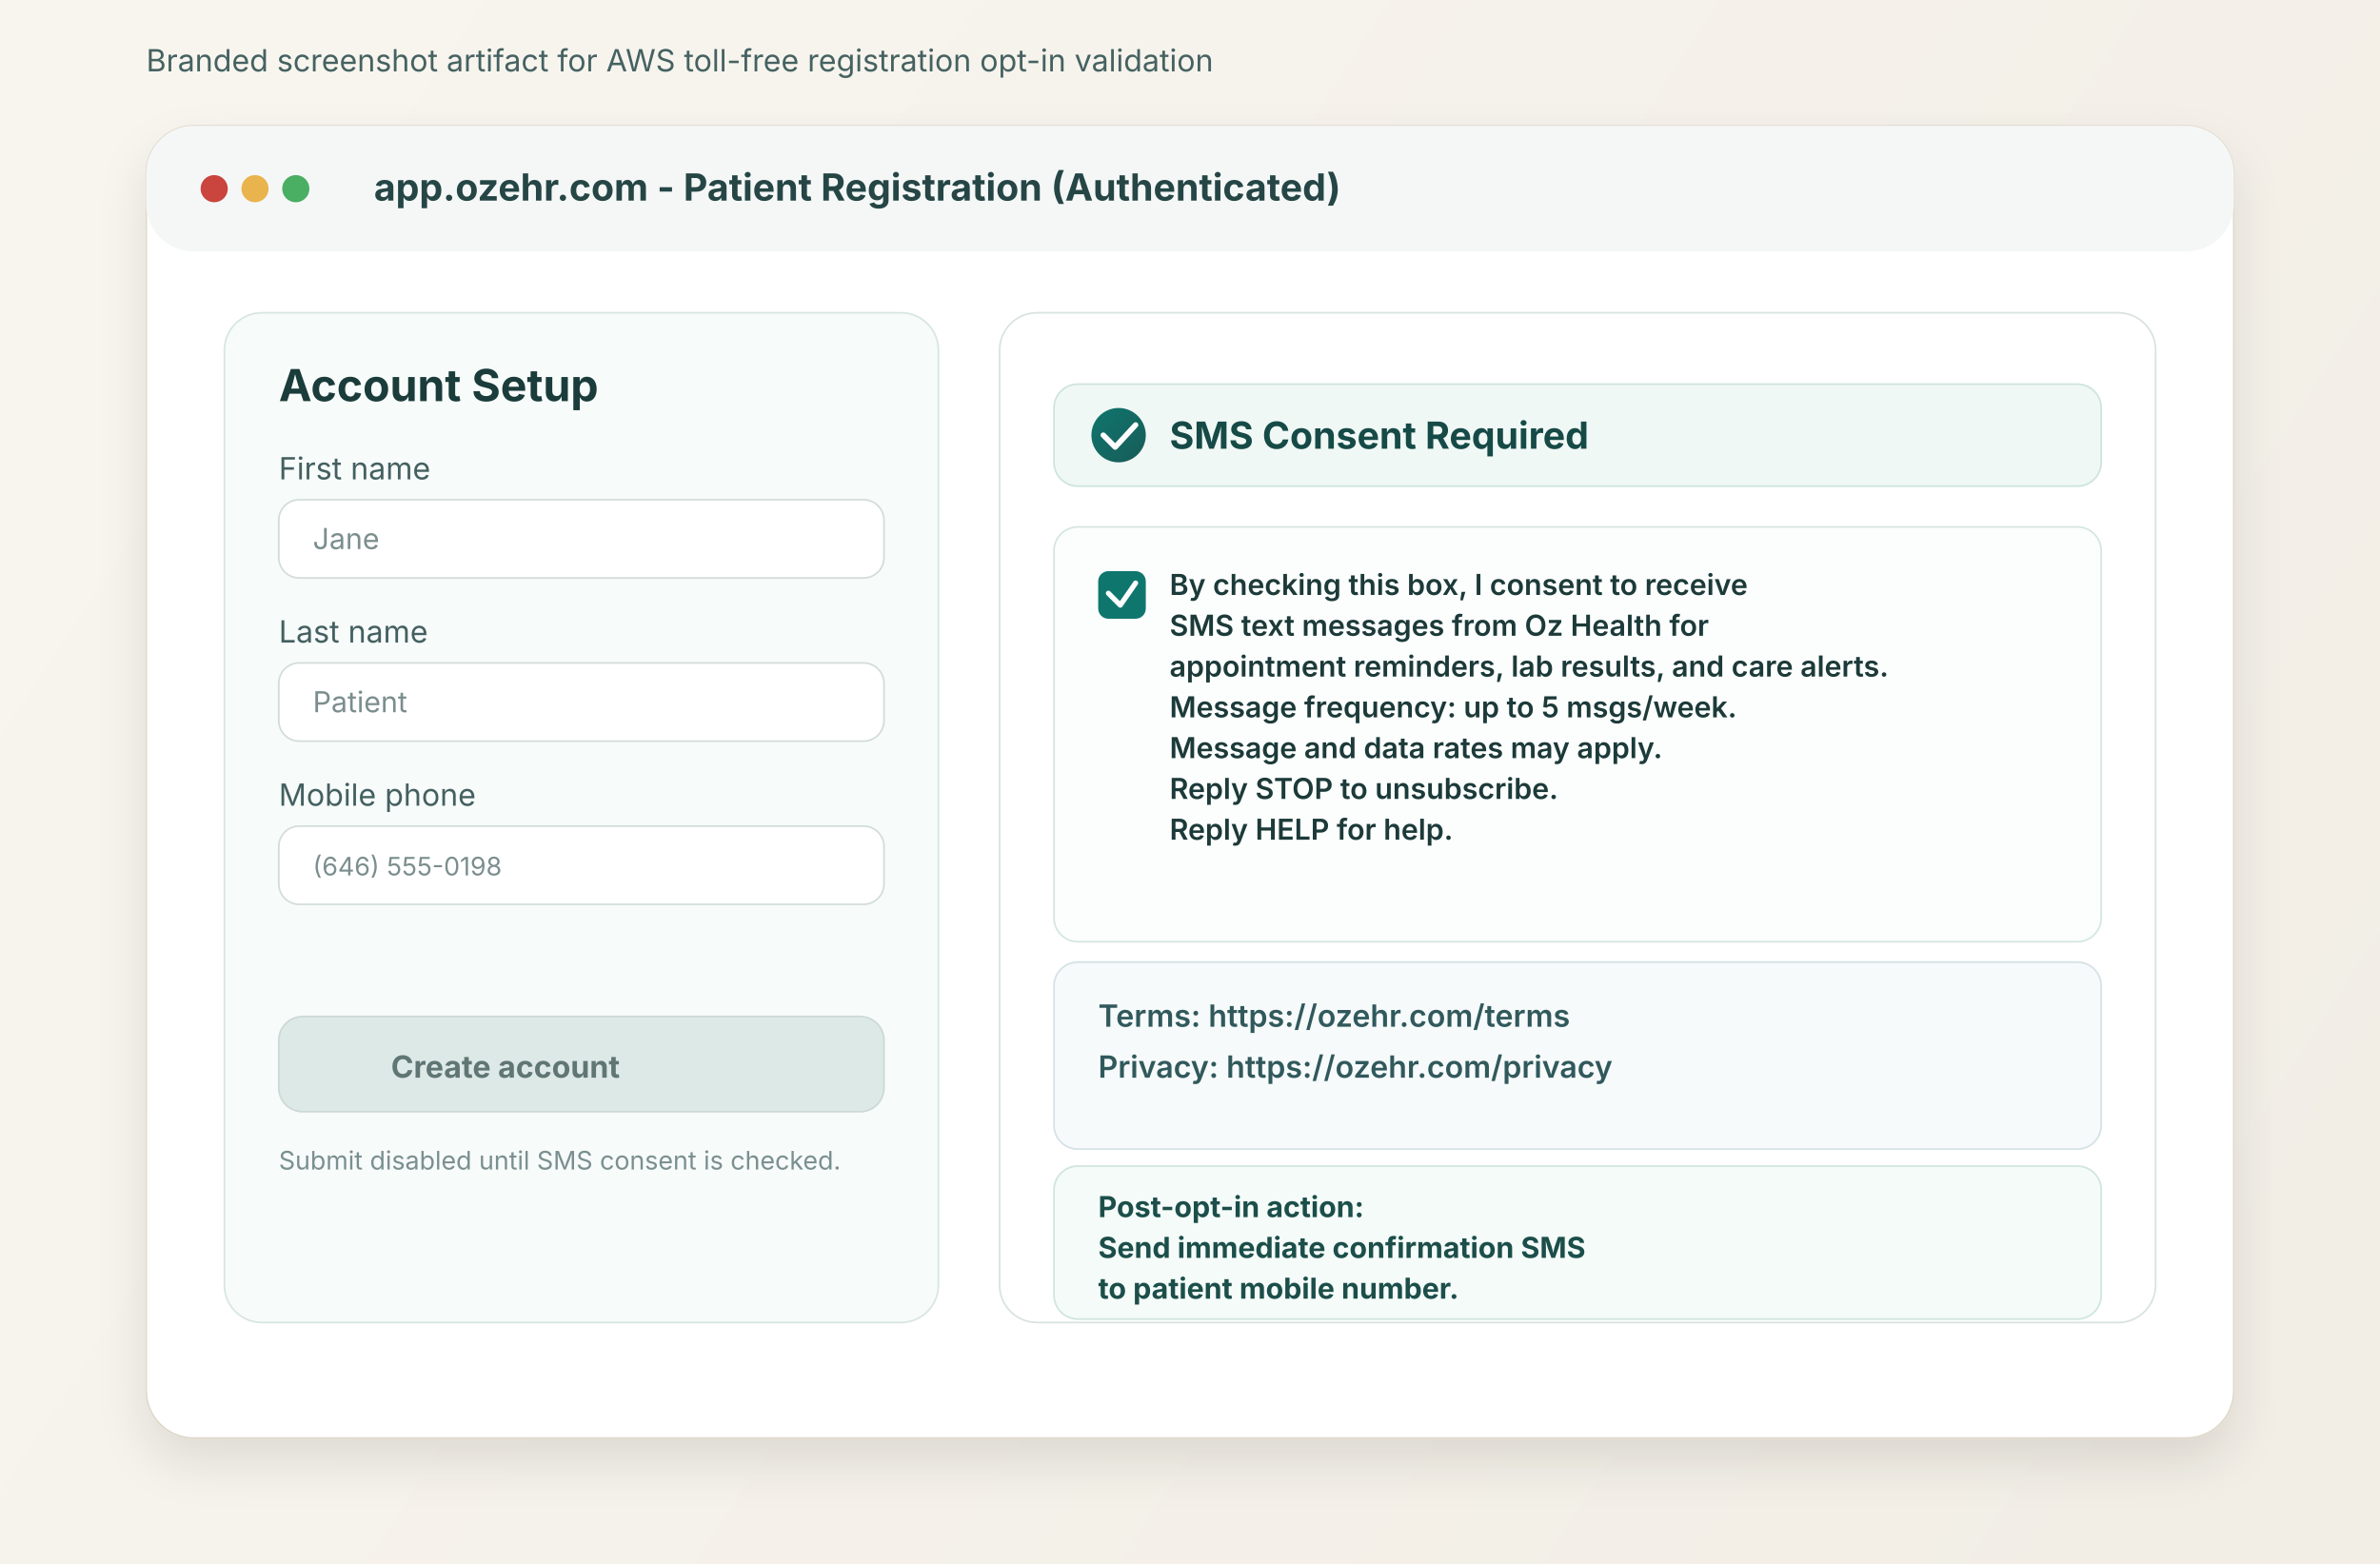
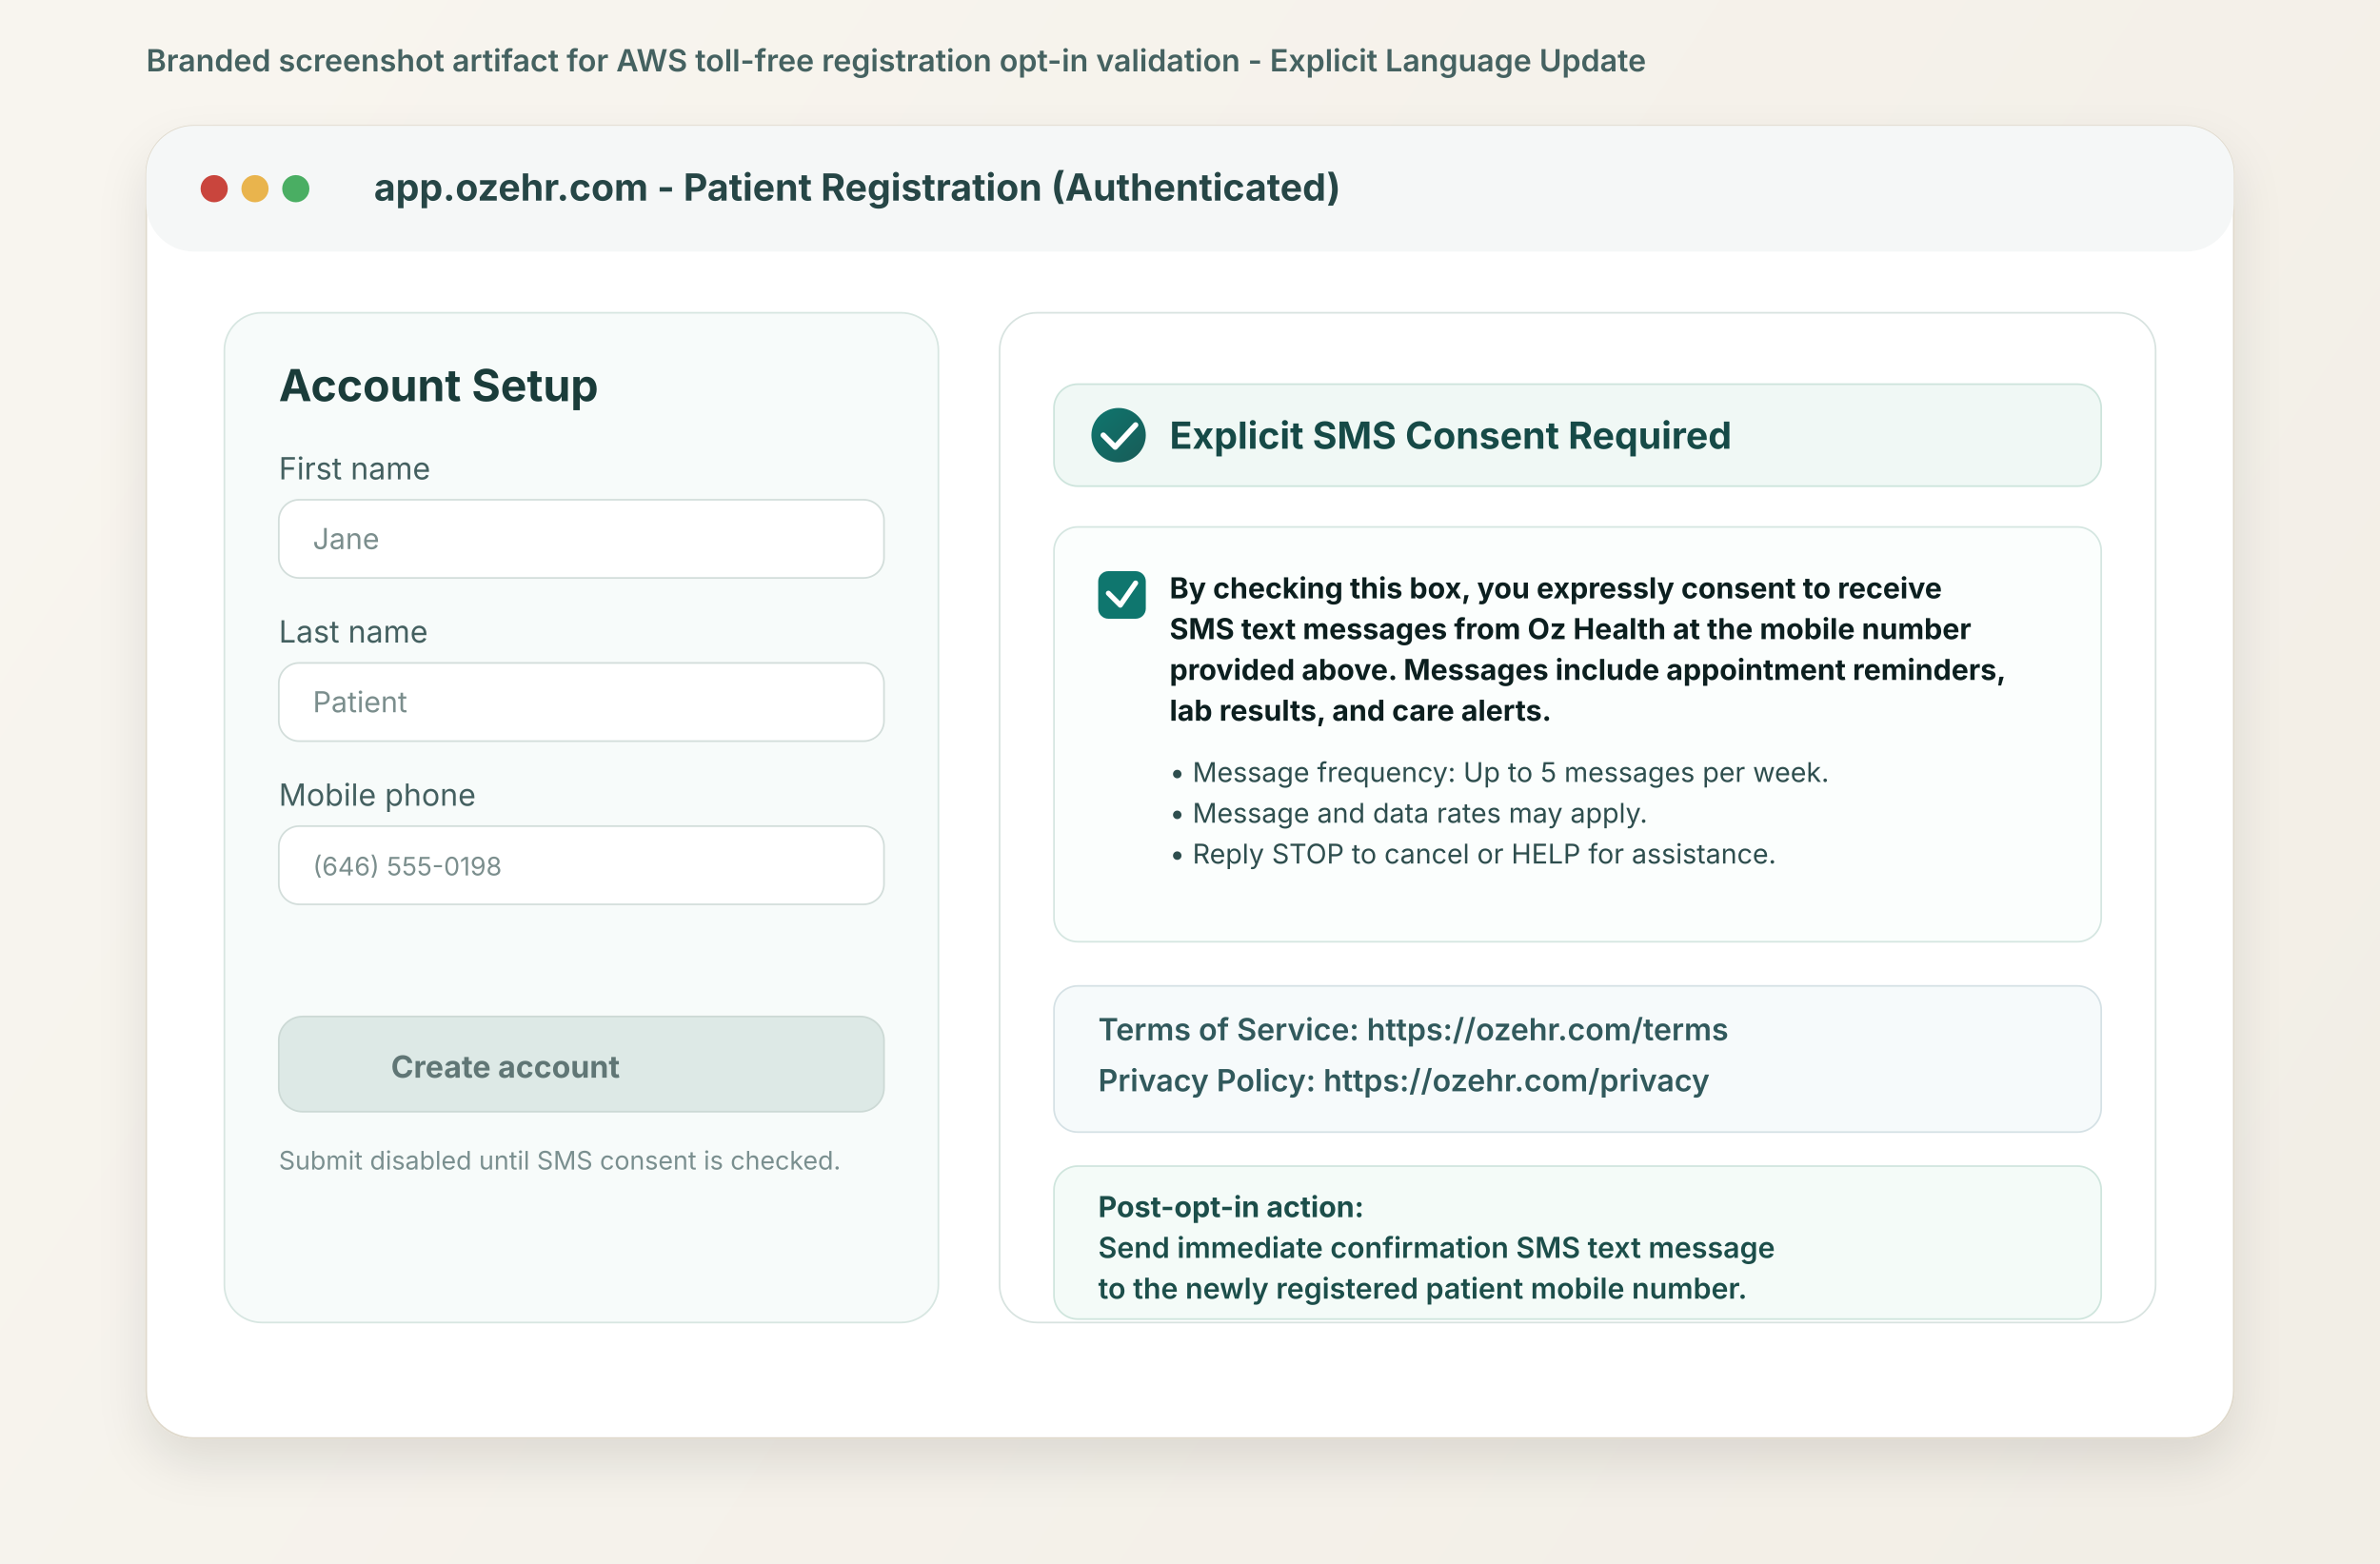
<svg xmlns="http://www.w3.org/2000/svg" width="1400" height="920" viewBox="0 0 1400 920" fill="none" role="img" aria-label="Oz Health registration screenshot with SMS opt-in checkbox">
  <defs>
    <linearGradient id="bg" x1="100" y1="60" x2="1320" y2="860" gradientUnits="userSpaceOnUse">
      <stop stop-color="#F8F5EF" />
      <stop offset="1" stop-color="#F2EEE6" />
    </linearGradient>
    <linearGradient id="brand" x1="0" y1="0" x2="1" y2="1">
      <stop stop-color="#0F766E" />
      <stop offset="1" stop-color="#185B57" />
    </linearGradient>
    <filter id="shadow" x="-20%" y="-20%" width="140%" height="160%">
      <feDropShadow dx="0" dy="14" stdDeviation="14" flood-color="#0C1F1F" flood-opacity="0.1" />
    </filter>
  </defs>
  <rect width="1400" height="920" fill="url(#bg)" />
  <g filter="url(#shadow)">
    <rect x="86" y="74" width="1228" height="772" rx="28" fill="#FFFFFF" stroke="#DFD9CC" />
  </g>
  <rect x="86" y="74" width="1228" height="74" rx="28" fill="#F5F7F7" />
  <circle cx="126" cy="111" r="8" fill="#C9453D" />
  <circle cx="150" cy="111" r="8" fill="#E9B44D" />
  <circle cx="174" cy="111" r="8" fill="#4AAE63" />
  <text x="220" y="118" fill="#264646" font-size="22" font-family="ui-sans-serif, system-ui, -apple-system" font-weight="700">
    app.ozehr.com - Patient Registration (Authenticated)
  </text>
  <rect x="132" y="184" width="420" height="594" rx="22" fill="#F7FBFA" stroke="#D7E6E1" />
  <text x="164" y="236" fill="#1A3C3A" font-size="26" font-family="ui-sans-serif, system-ui, -apple-system" font-weight="700">Account Setup</text>
  <text x="164" y="282" fill="#446060" font-size="18" font-family="ui-sans-serif, system-ui, -apple-system">First name</text>
  <rect x="164" y="294" width="356" height="46" rx="12" fill="#FFFFFF" stroke="#D2DDDA" />
  <text x="184" y="323" fill="#7B8E8D" font-size="17" font-family="ui-sans-serif, system-ui, -apple-system">Jane</text>
  <text x="164" y="378" fill="#446060" font-size="18" font-family="ui-sans-serif, system-ui, -apple-system">Last name</text>
  <rect x="164" y="390" width="356" height="46" rx="12" fill="#FFFFFF" stroke="#D2DDDA" />
  <text x="184" y="419" fill="#7B8E8D" font-size="17" font-family="ui-sans-serif, system-ui, -apple-system">Patient</text>
  <text x="164" y="474" fill="#446060" font-size="18" font-family="ui-sans-serif, system-ui, -apple-system">Mobile phone</text>
  <rect x="164" y="486" width="356" height="46" rx="12" fill="#FFFFFF" stroke="#D2DDDA" />
  <text x="184" y="515" fill="#7B8E8D" font-size="15" font-family="ui-sans-serif, system-ui, -apple-system">(646) 555-0198</text>
  <rect x="164" y="598" width="356" height="56" rx="14" fill="#DDE9E6" stroke="#CCD9D5" />
  <text x="230" y="634" fill="#607675" font-size="18" font-family="ui-sans-serif, system-ui, -apple-system" font-weight="700">Create account</text>
  <text x="164" y="688" fill="#7A8F8F" font-size="15" font-family="ui-sans-serif, system-ui, -apple-system">
    Submit disabled until SMS consent is checked.
  </text>
  <rect x="588" y="184" width="680" height="594" rx="22" fill="#FFFFFF" stroke="#D8E3E0" />
  <rect x="620" y="226" width="616" height="60" rx="14" fill="#F0F8F5" stroke="#CDE4DC" />
  <circle cx="658" cy="256" r="16" fill="url(#brand)" />
  <path d="M649 256L656 263L668 250" stroke="#FFFFFF" stroke-width="3.2" stroke-linecap="round" stroke-linejoin="round" />
-   <text x="688" y="264" fill="#164A47" font-size="22" font-family="ui-sans-serif, system-ui, -apple-system" font-weight="700">SMS Consent Required</text>
+   <text x="688" y="264" fill="#164A47" font-size="22" font-family="ui-sans-serif, system-ui, -apple-system" font-weight="700">Explicit SMS Consent Required</text>
  <rect x="620" y="310" width="616" height="244" rx="14" fill="#FBFEFD" stroke="#D5E6E1" />
  <rect x="646" y="336" width="28" height="28" rx="6" fill="#0F766E" />
  <path d="M652 349L659 356L668 343" stroke="#FFFFFF" stroke-width="3" stroke-linecap="round" stroke-linejoin="round" />
-   <text x="688" y="350" fill="#1C3A39" font-size="17" font-family="ui-sans-serif, system-ui, -apple-system" font-weight="600">
-     By checking this box, I consent to receive
+   <text x="688" y="352" fill="#0C1F1F" font-size="17" font-family="ui-sans-serif, system-ui, -apple-system" font-weight="700">
+     By checking this box, you expressly consent to receive
  </text>
-   <text x="688" y="374" fill="#1C3A39" font-size="17" font-family="ui-sans-serif, system-ui, -apple-system" font-weight="600">
-     SMS text messages from Oz Health for
+   <text x="688" y="376" fill="#0C1F1F" font-size="17" font-family="ui-sans-serif, system-ui, -apple-system" font-weight="700">
+     SMS text messages from Oz Health at the mobile number
  </text>
-   <text x="688" y="398" fill="#1C3A39" font-size="17" font-family="ui-sans-serif, system-ui, -apple-system" font-weight="600">
-     appointment reminders, lab results, and care alerts.
+   <text x="688" y="400" fill="#0C1F1F" font-size="17" font-family="ui-sans-serif, system-ui, -apple-system" font-weight="700">
+     provided above. Messages include appointment reminders,
  </text>
-   <text x="688" y="422" fill="#1C3A39" font-size="17" font-family="ui-sans-serif, system-ui, -apple-system" font-weight="600">
-     Message frequency: up to 5 msgs/week.
+   <text x="688" y="424" fill="#0C1F1F" font-size="17" font-family="ui-sans-serif, system-ui, -apple-system" font-weight="700">
+     lab results, and care alerts.
  </text>
-   <text x="688" y="446" fill="#1C3A39" font-size="17" font-family="ui-sans-serif, system-ui, -apple-system" font-weight="600">
-     Message and data rates may apply.
+   <text x="688" y="460" fill="#2E4E4E" font-size="16" font-family="ui-sans-serif, system-ui, -apple-system">
+     • Message frequency: Up to 5 messages per week.
  </text>
-   <text x="688" y="470" fill="#1C3A39" font-size="17" font-family="ui-sans-serif, system-ui, -apple-system" font-weight="600">
-     Reply STOP to unsubscribe.
+   <text x="688" y="484" fill="#2E4E4E" font-size="16" font-family="ui-sans-serif, system-ui, -apple-system">
+     • Message and data rates may apply.
  </text>
-   <text x="688" y="494" fill="#1C3A39" font-size="17" font-family="ui-sans-serif, system-ui, -apple-system" font-weight="600">
-     Reply HELP for help.
+   <text x="688" y="508" fill="#2E4E4E" font-size="16" font-family="ui-sans-serif, system-ui, -apple-system">
+     • Reply STOP to cancel or HELP for assistance.
  </text>
-   <rect x="620" y="566" width="616" height="110" rx="14" fill="#F6FAFB" stroke="#D5E1E5" />
-   <text x="646" y="604" fill="#31595C" font-size="18" font-family="ui-sans-serif, system-ui, -apple-system" font-weight="600">
-     Terms: https://ozehr.com/terms
+   <rect x="620" y="580" width="616" height="86" rx="14" fill="#F6FAFB" stroke="#D5E1E5" />
+   <text x="646" y="612" fill="#31595C" font-size="18" font-family="ui-sans-serif, system-ui, -apple-system" font-weight="600">
+     Terms of Service: https://ozehr.com/terms
  </text>
-   <text x="646" y="634" fill="#31595C" font-size="18" font-family="ui-sans-serif, system-ui, -apple-system" font-weight="600">
-     Privacy: https://ozehr.com/privacy
+   <text x="646" y="642" fill="#31595C" font-size="18" font-family="ui-sans-serif, system-ui, -apple-system" font-weight="600">
+     Privacy Policy: https://ozehr.com/privacy
  </text>
  <rect x="620" y="686" width="616" height="90" rx="14" fill="#F4FBF8" stroke="#CFE5DD" />
  <text x="646" y="716" fill="#1C4E4A" font-size="17" font-family="ui-sans-serif, system-ui, -apple-system" font-weight="700">
    Post-opt-in action:
  </text>
-   <text x="646" y="740" fill="#1C4E4A" font-size="17" font-family="ui-sans-serif, system-ui, -apple-system" font-weight="700">
-     Send immediate confirmation SMS
+   <text x="646" y="740" fill="#1C4E4A" font-size="17" font-family="ui-sans-serif, system-ui, -apple-system" font-weight="600">
+     Send immediate confirmation SMS text message
  </text>
-   <text x="646" y="764" fill="#1C4E4A" font-size="17" font-family="ui-sans-serif, system-ui, -apple-system" font-weight="700">
-     to patient mobile number.
+   <text x="646" y="764" fill="#1C4E4A" font-size="17" font-family="ui-sans-serif, system-ui, -apple-system" font-weight="600">
+     to the newly registered patient mobile number.
  </text>
-   <text x="86" y="42" fill="#456261" font-size="18" font-family="ui-sans-serif, system-ui, -apple-system">
-     Branded screenshot artifact for AWS toll-free registration opt-in validation
+   <text x="86" y="42" fill="#456261" font-size="18" font-family="ui-sans-serif, system-ui, -apple-system" font-weight="600">
+     Branded screenshot artifact for AWS toll-free registration opt-in validation - Explicit Language Update
  </text>
</svg>
